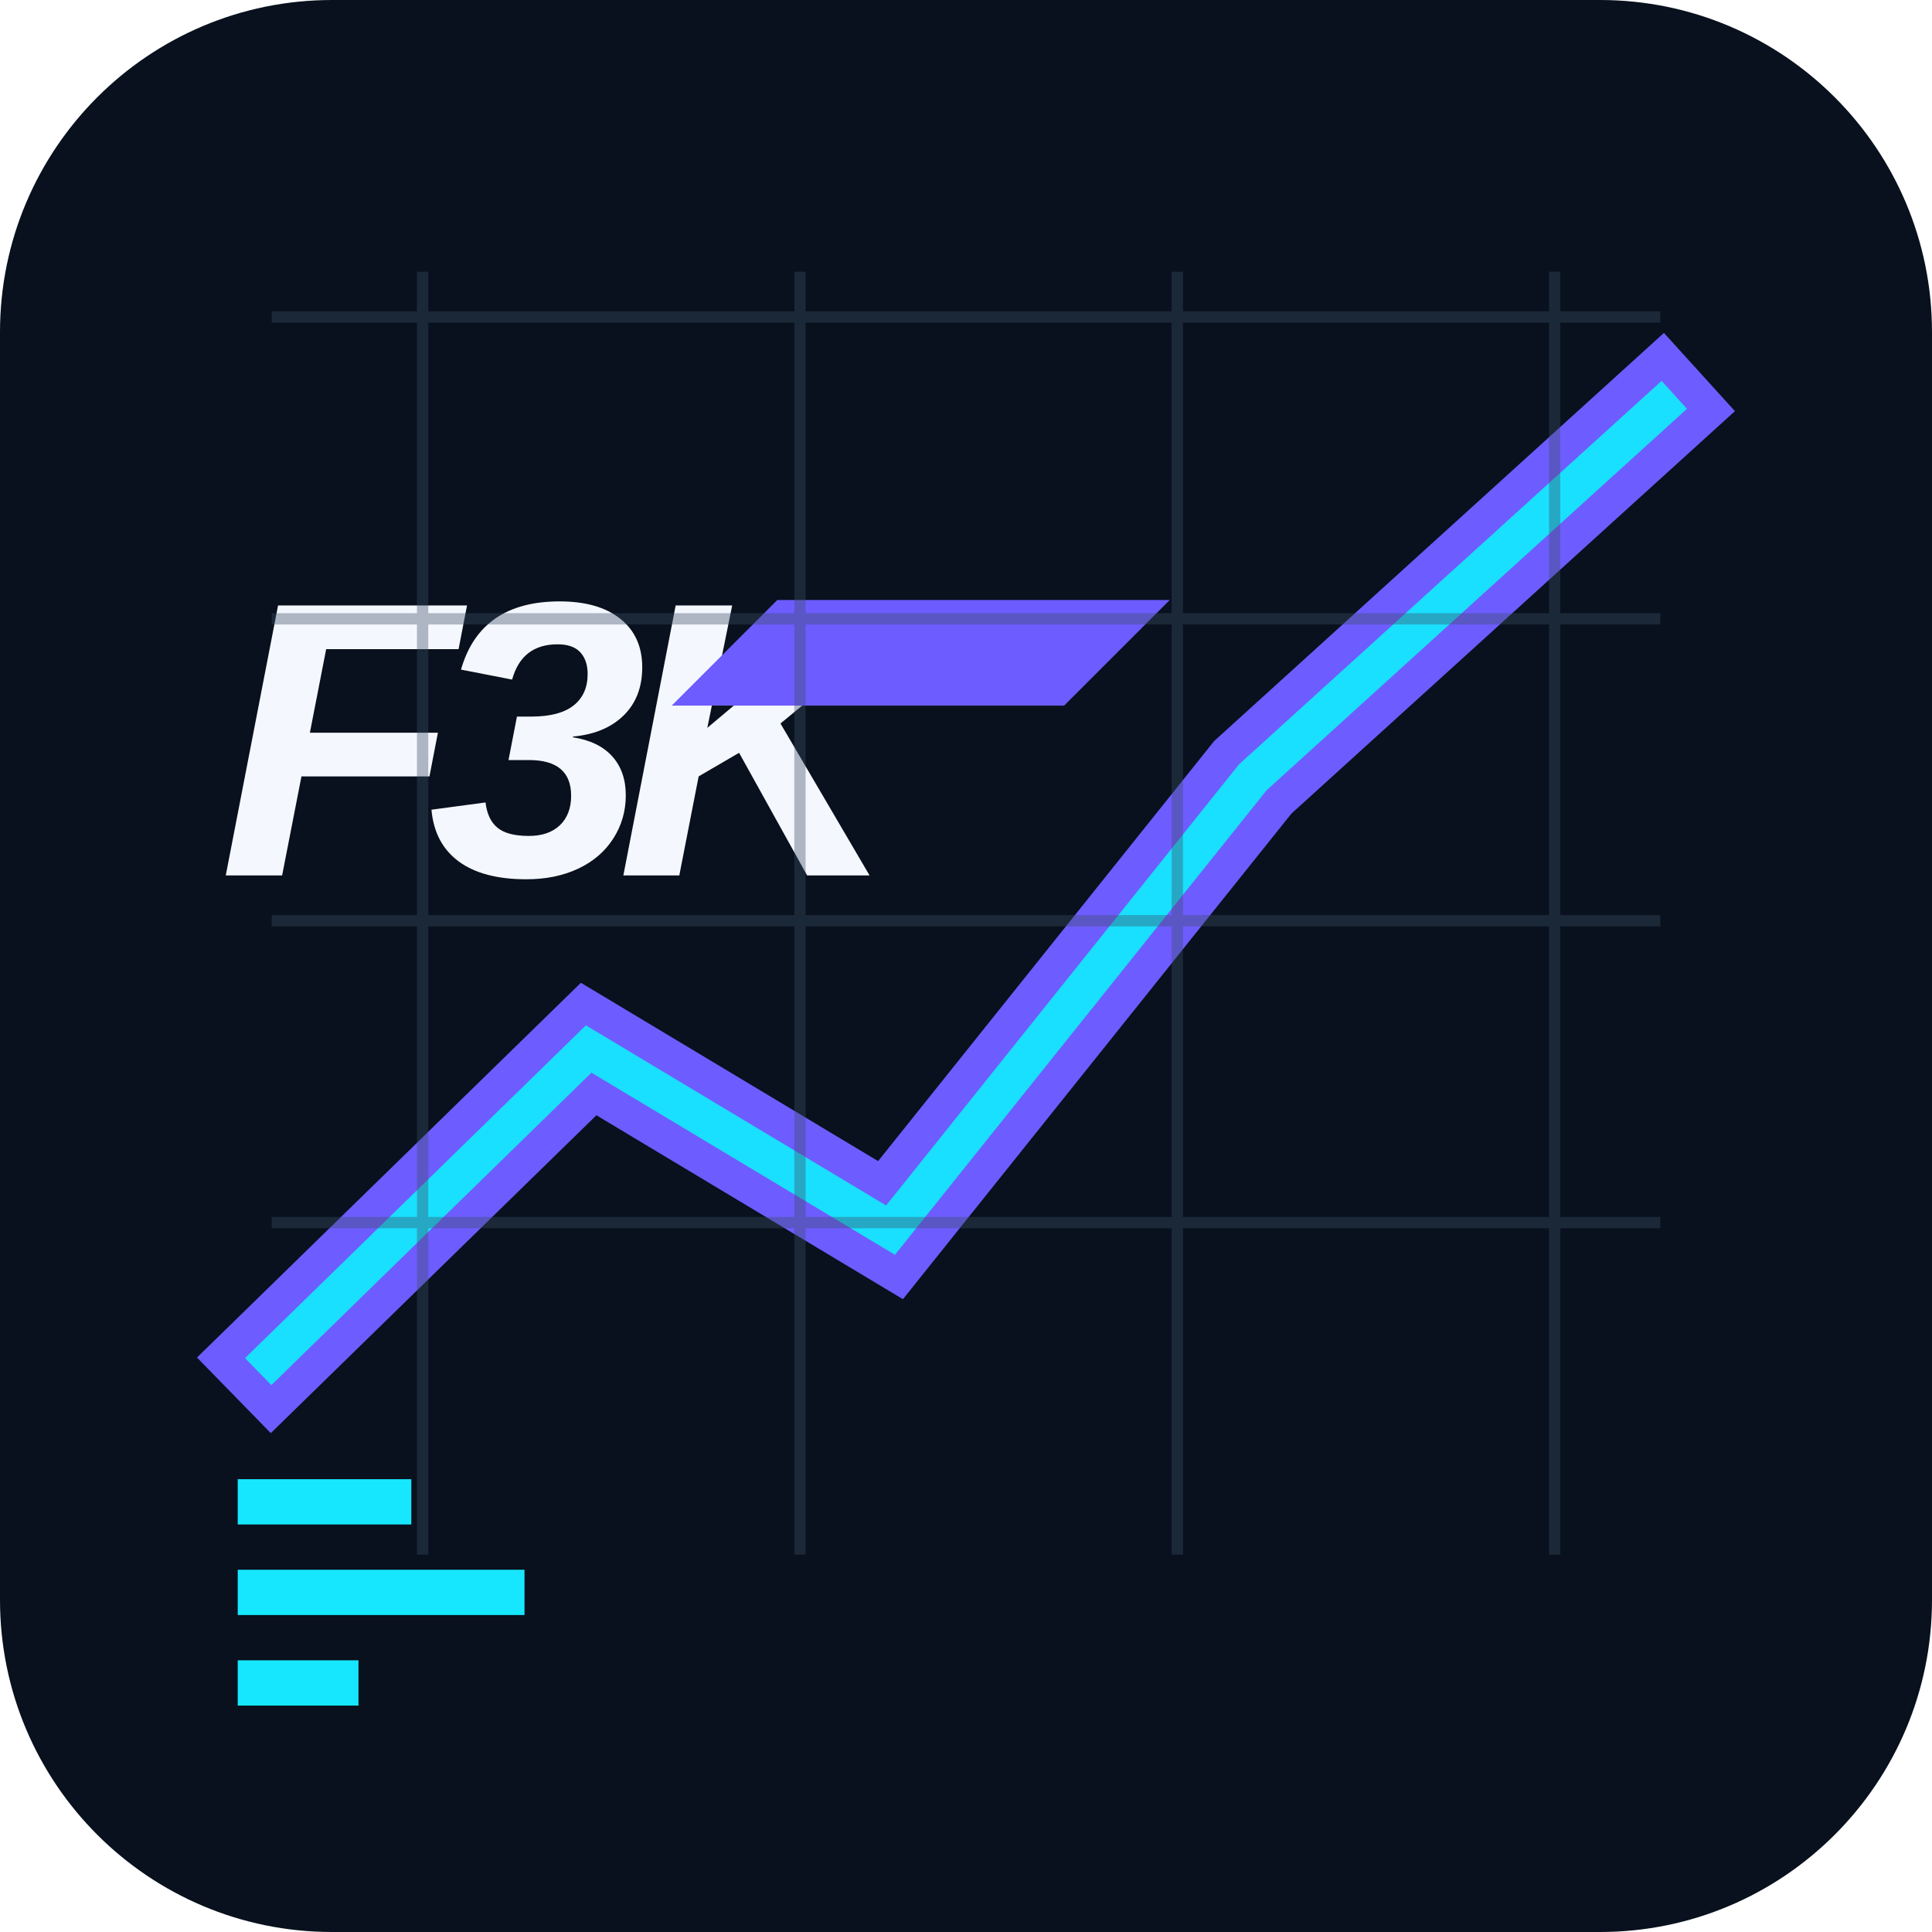
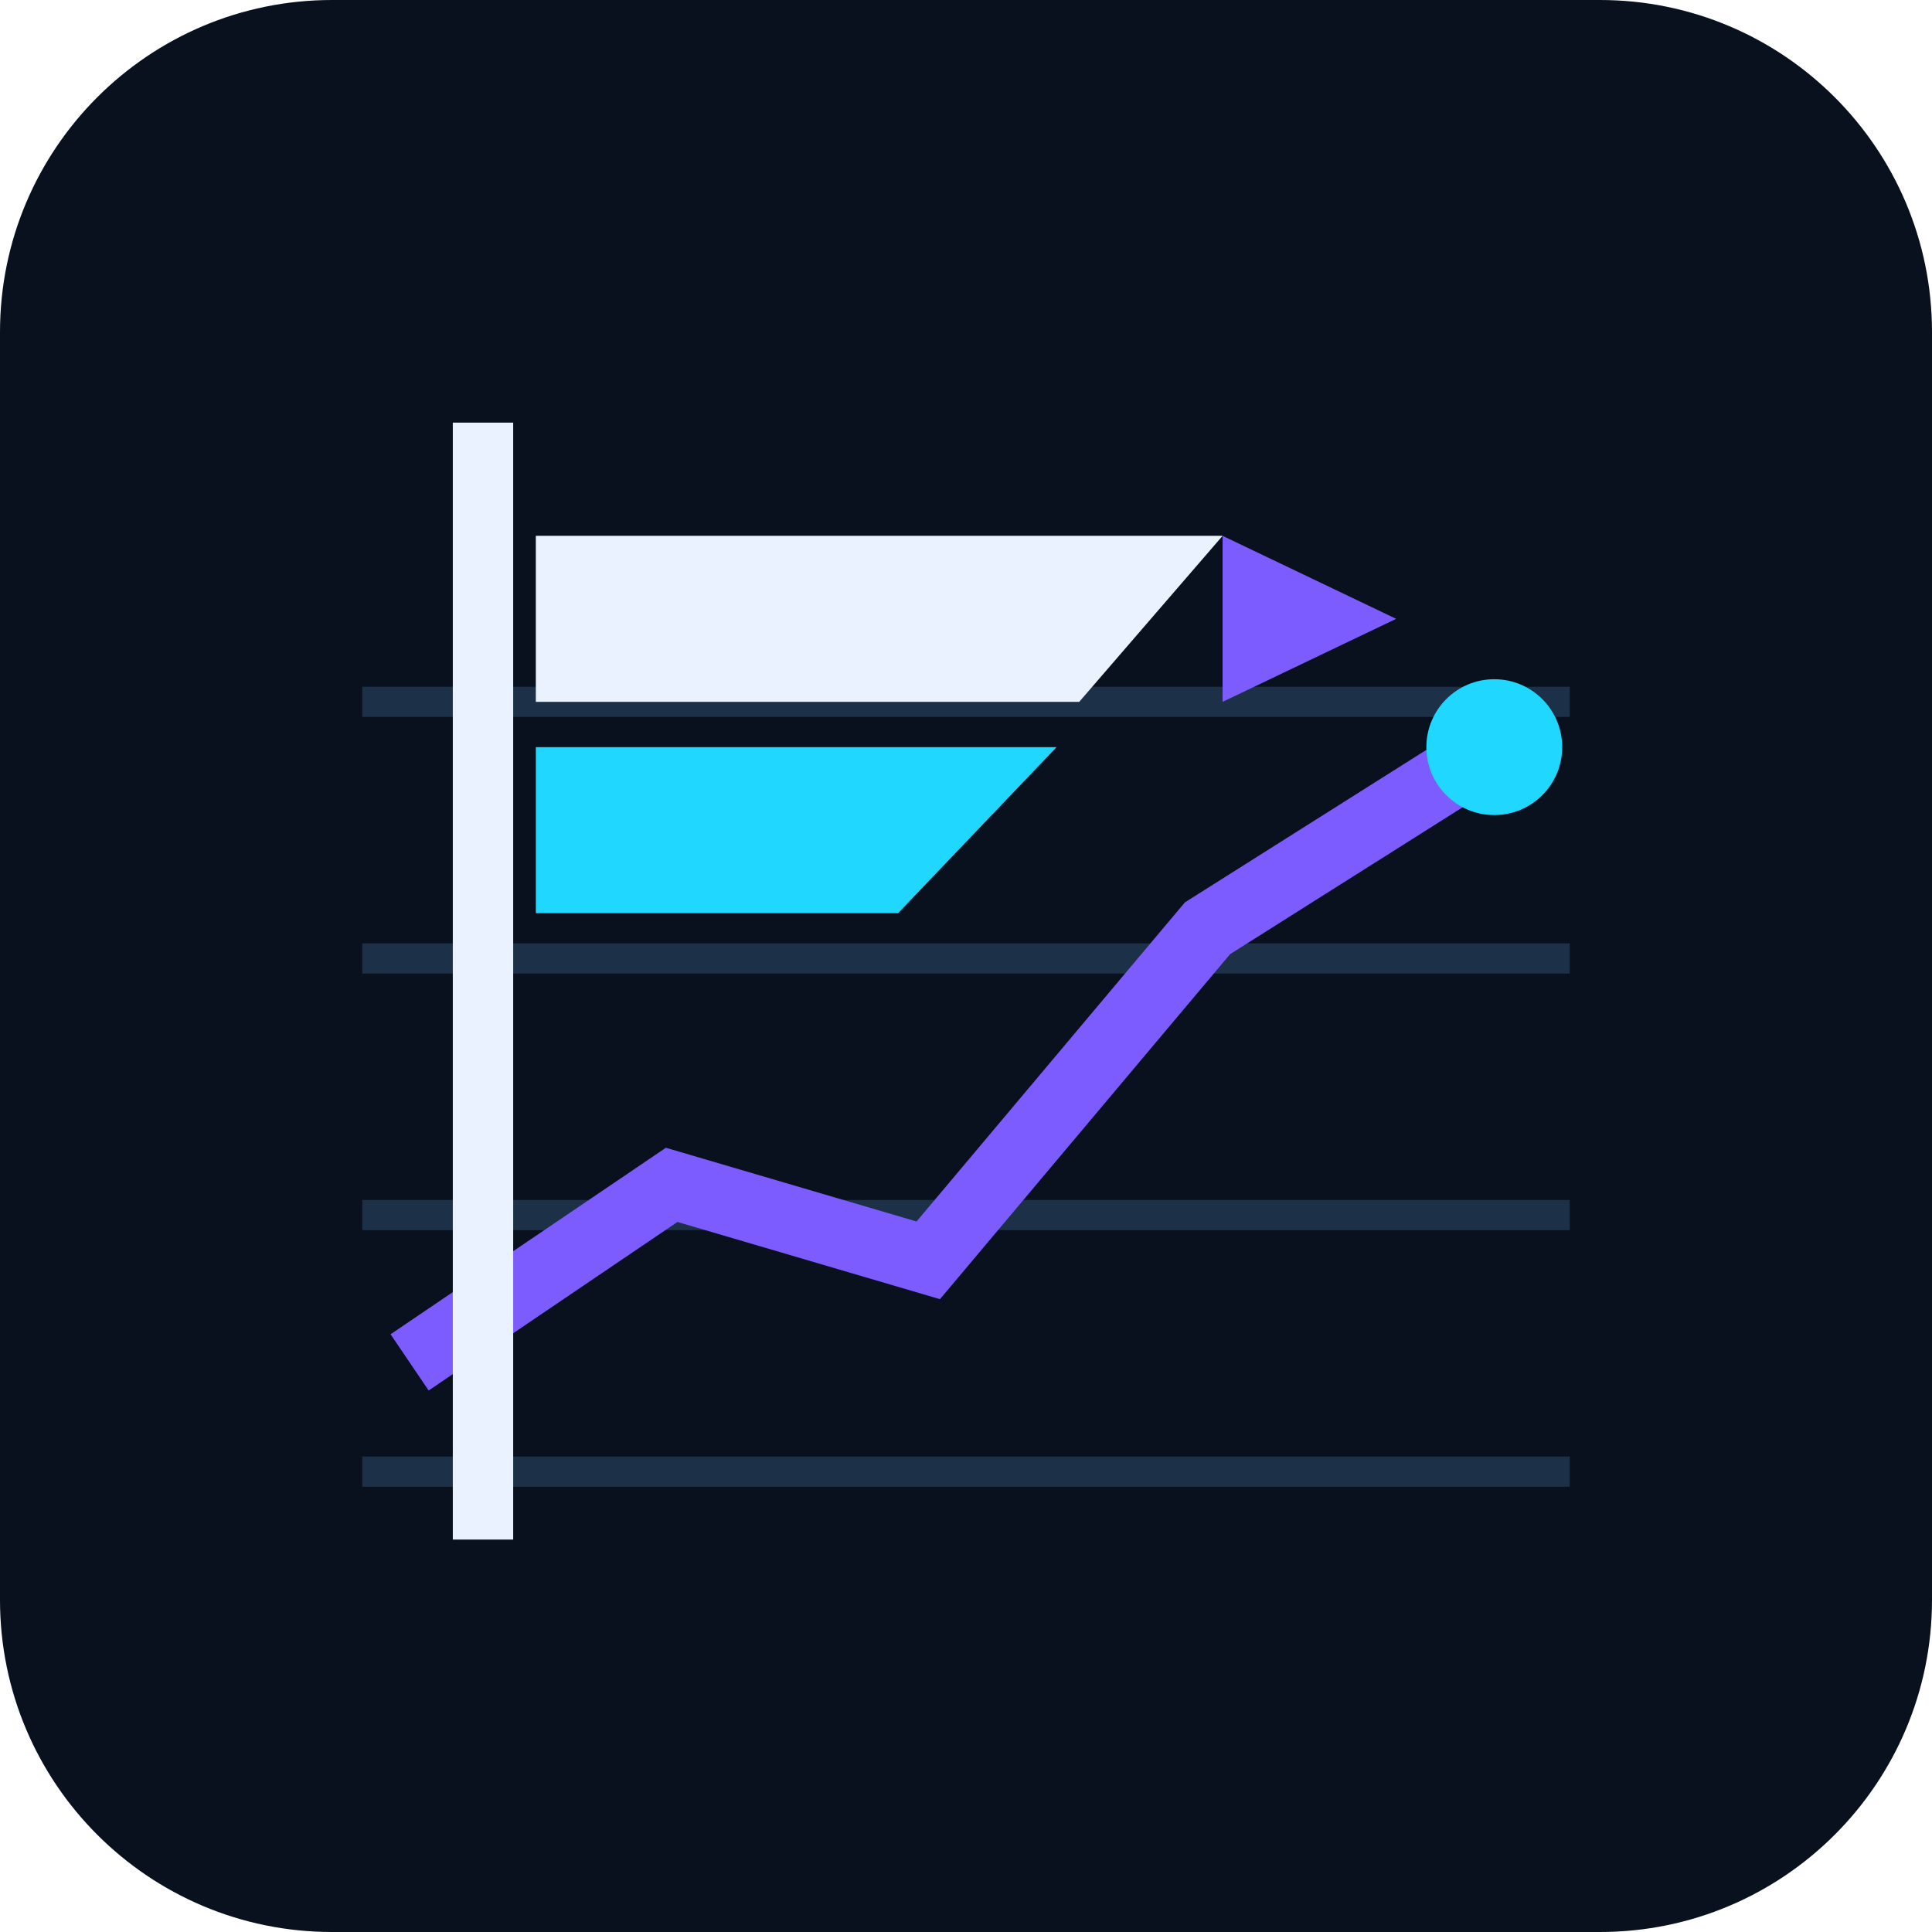
<svg xmlns="http://www.w3.org/2000/svg" viewBox="0 0 512 512">
  <rect width="512" height="512" rx="88" fill="#08111d" />
-   <path d="M72 360 156 278 236 326 332 206 440 108" fill="none" stroke="#6d5cff" stroke-width="28" stroke-linecap="square" stroke-linejoin="miter" />
-   <path d="M72 360 156 278 236 326 332 206 440 108" fill="none" stroke="#16e7ff" stroke-width="10" stroke-linecap="square" stroke-linejoin="miter" opacity=".95" />
-   <g fill="#16e7ff">
-     <rect x="63" y="392" width="46" height="12" />
-     <rect x="63" y="416" width="76" height="12" />
-     <rect x="63" y="440" width="32" height="12" />
-   </g>
-   <text x="58" y="232" font-family="Arial Black,Arial,sans-serif" font-size="104" font-style="italic" font-weight="900" letter-spacing="-8" fill="#f5f7ff">F3K</text>
-   <path d="M206 159h104l-28 28h-104z" fill="#6d5cff" />
-   <g opacity=".38" stroke="#3b4b63" stroke-width="3">
-     <path d="M72 84h368M72 164h368M72 244h368M72 324h368" />
-     <path d="M112 72v340M212 72v340M312 72v340M412 72v340" />
-   </g>
+   <path d="M96 390H416M96 322H416M96 254H416M96 186H416" stroke="#1c3148" stroke-width="8" />
+   <path d="M116 356L178 314L246 334L320 246L396 198" fill="none" stroke="#7C5CFF" stroke-width="18" stroke-linecap="square" stroke-linejoin="miter" />
+   <path d="M128 120V400" stroke="#EAF2FF" stroke-width="16" stroke-linecap="square" />
+   <path d="M142 142H324L286 186H142Z" fill="#EAF2FF" />
+   <path d="M142 198H280L238 242H142Z" fill="#20D7FF" />
+   <path d="M324 142L370 164L324 186Z" fill="#7C5CFF" />
+   <circle cx="396" cy="198" r="18" fill="#20D7FF" />
</svg>
